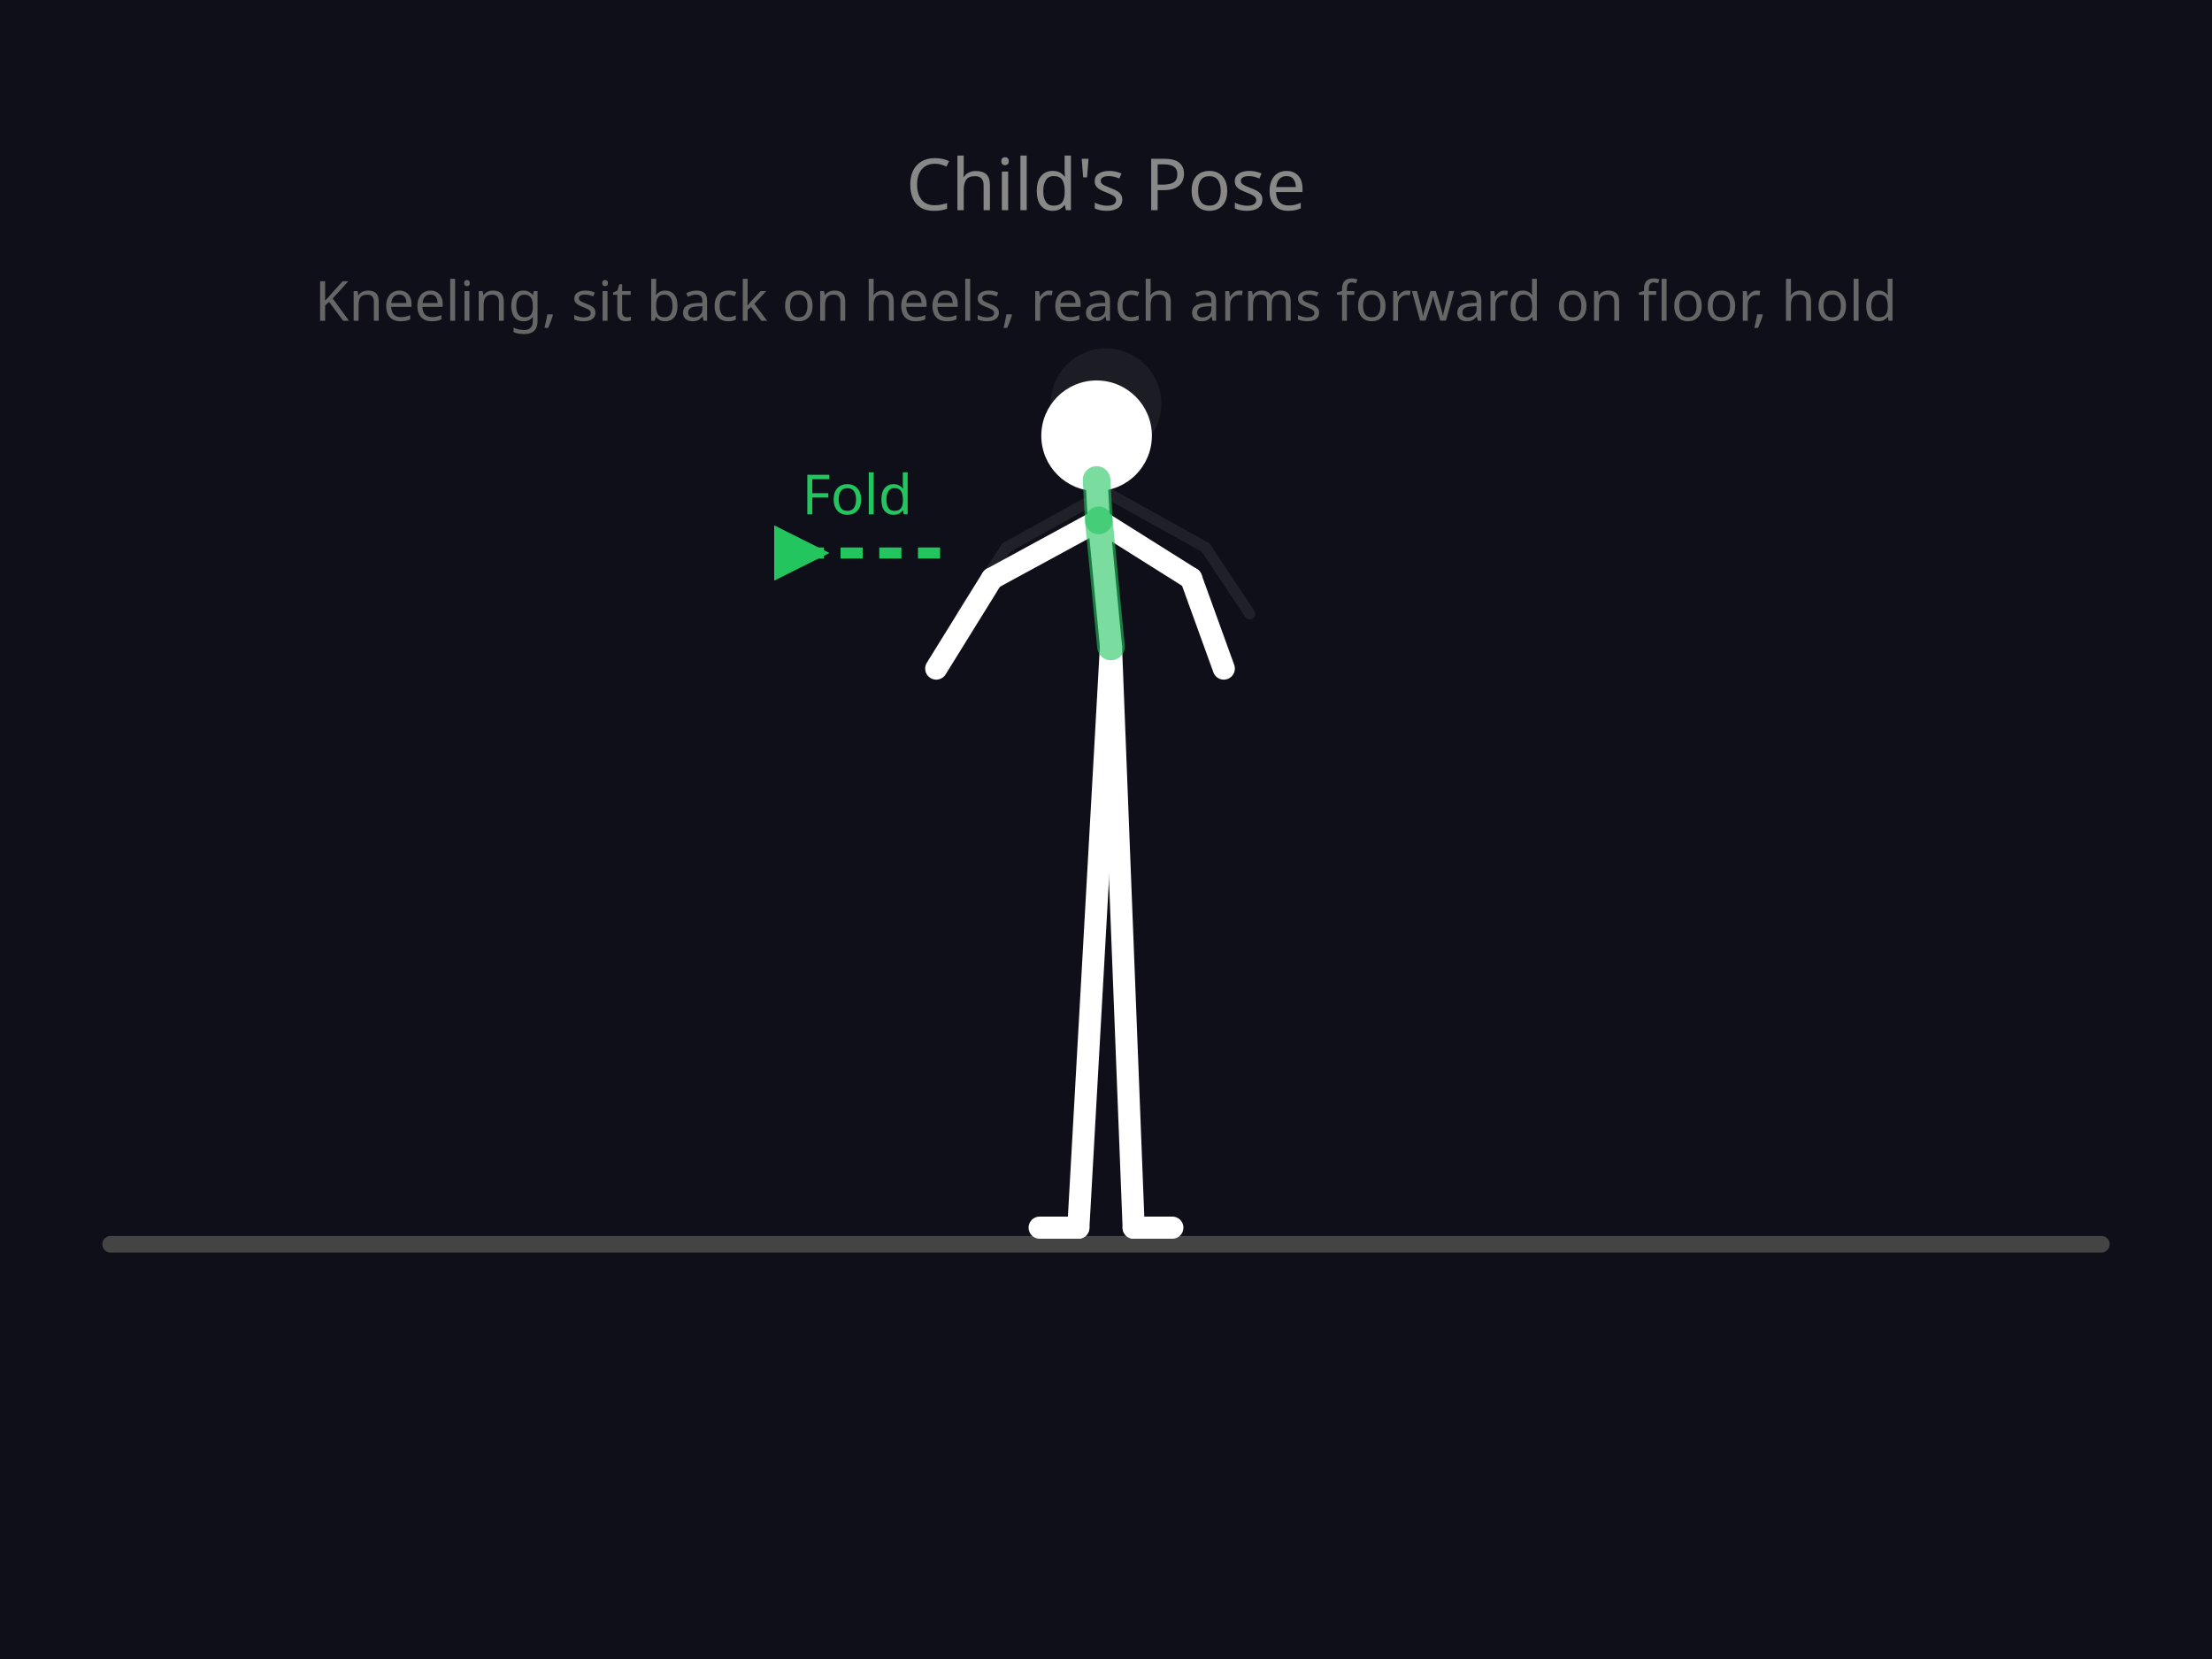
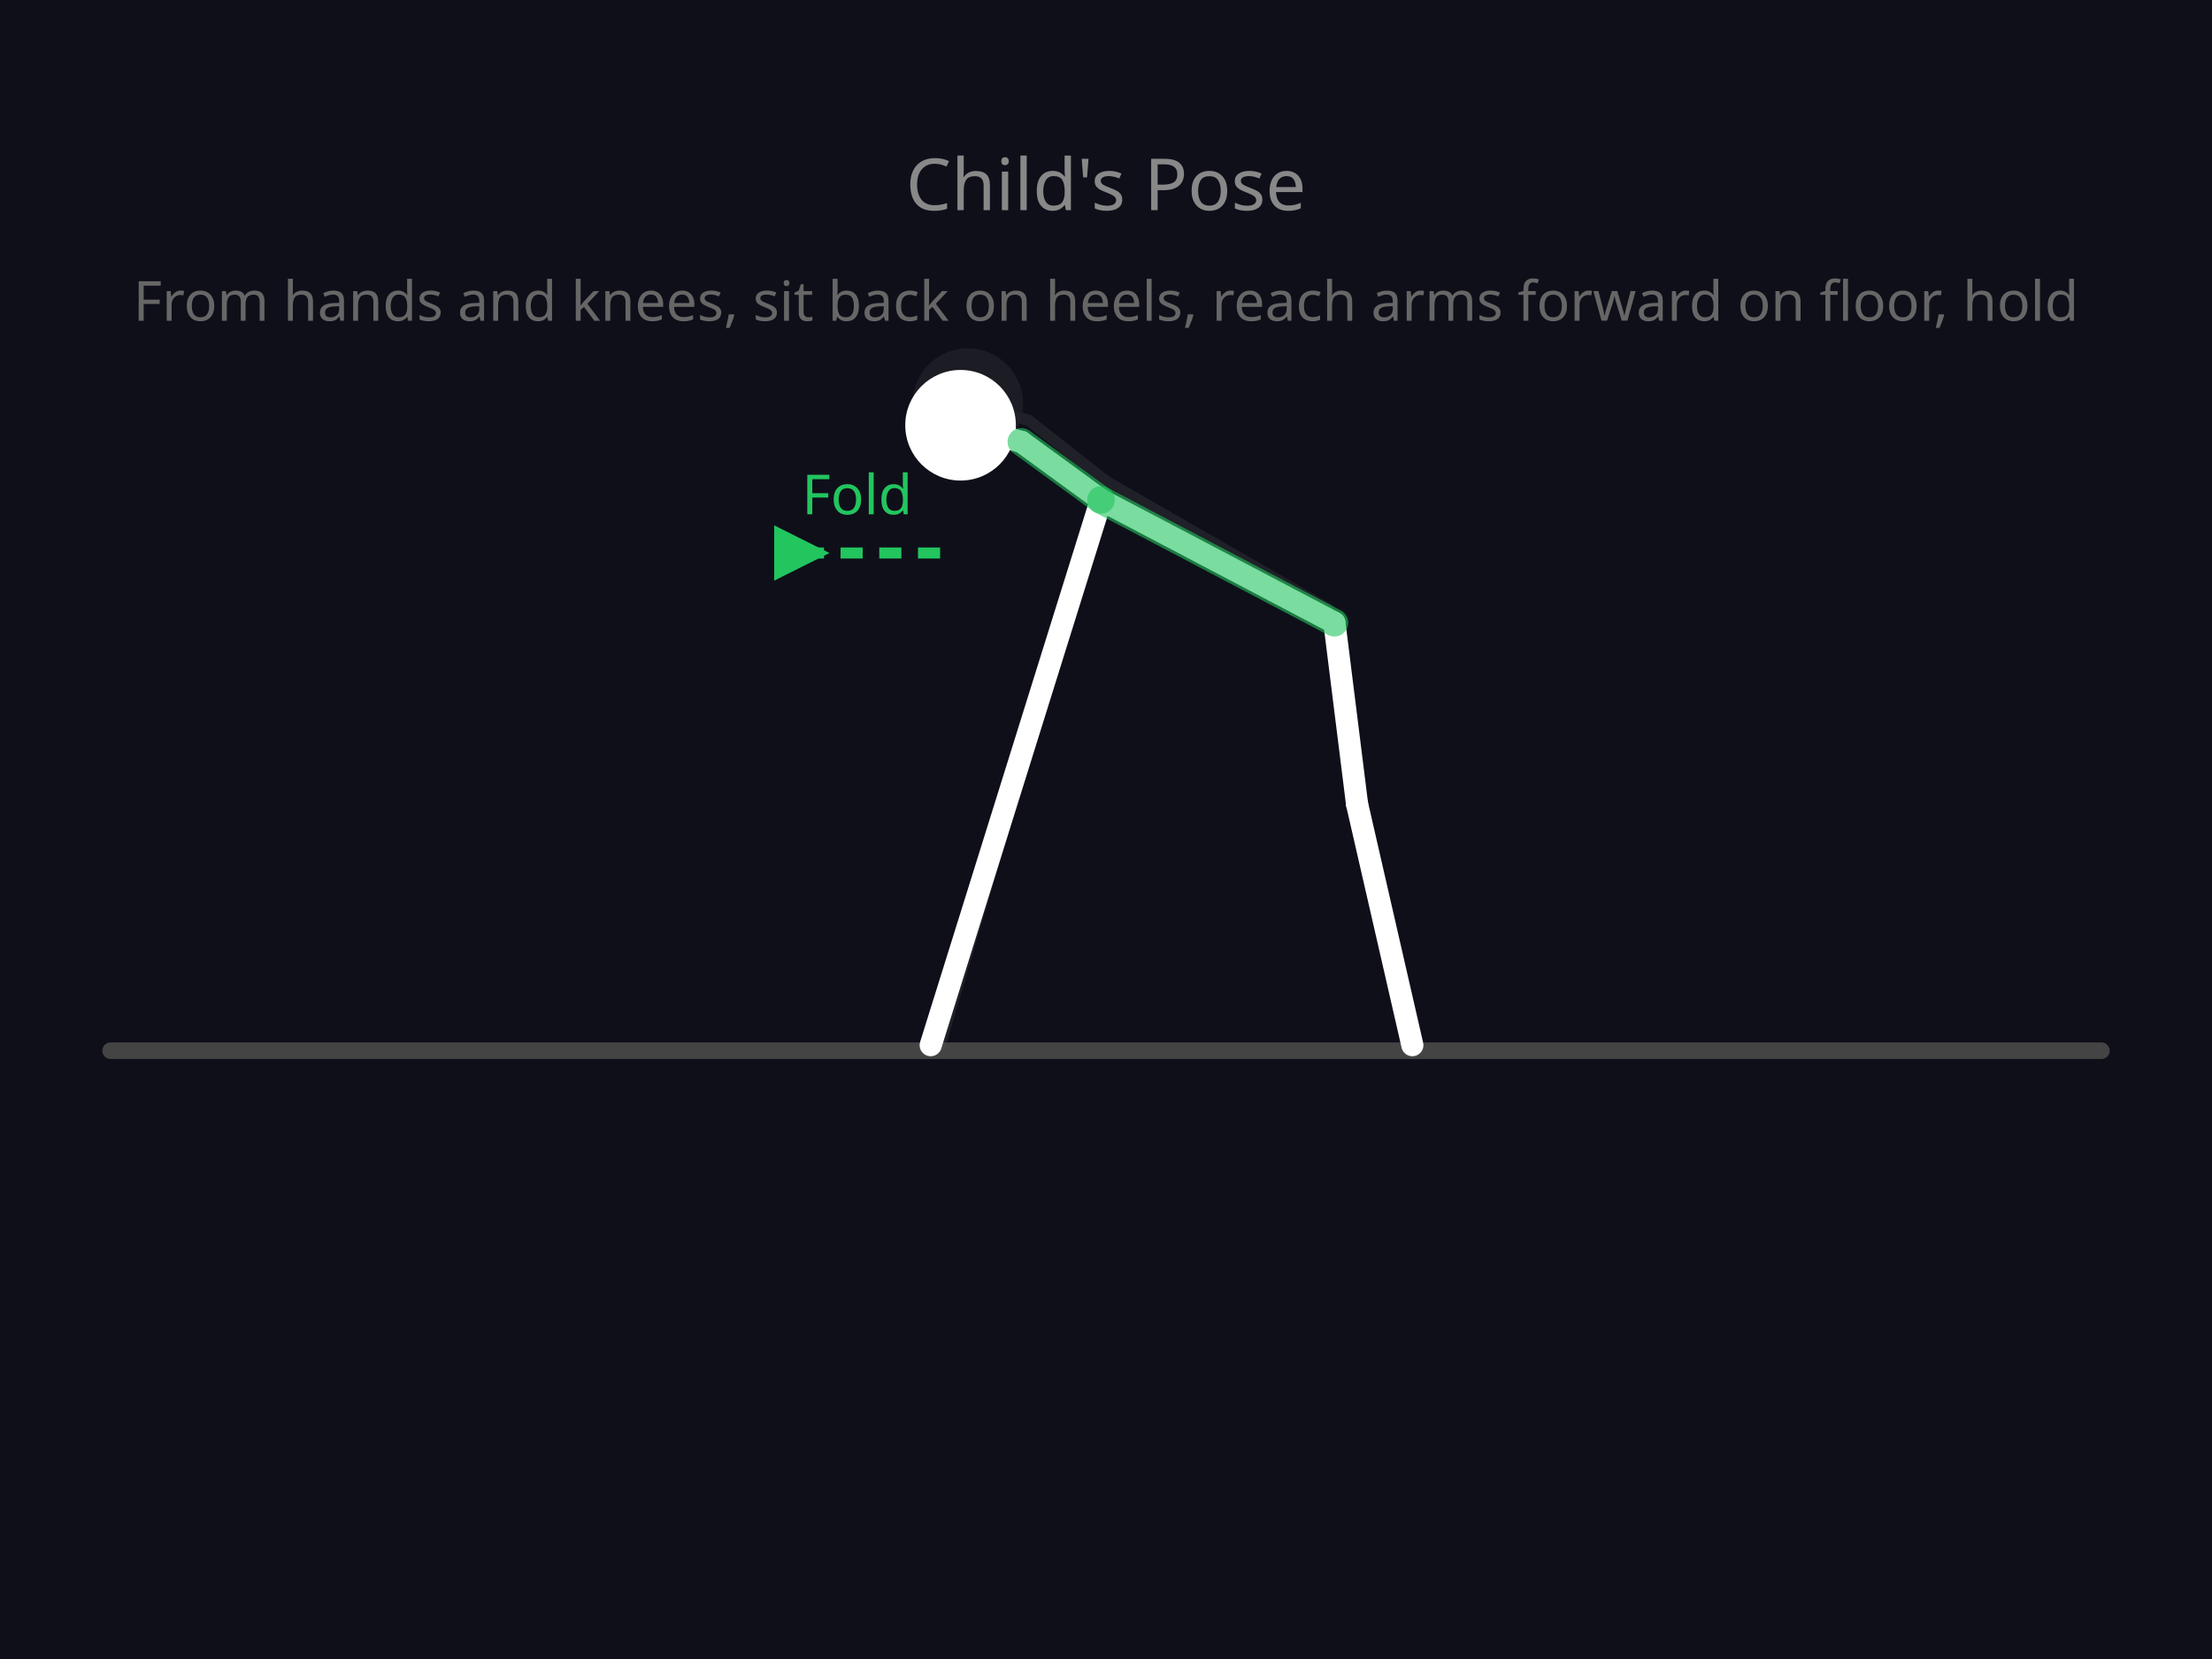
<svg xmlns="http://www.w3.org/2000/svg" viewBox="0 0 400 300">
  <rect width="400" height="300" fill="#0f0f1a" />
-   <line x1="20" y1="225" x2="380" y2="225" stroke="#444" stroke-width="3" stroke-linecap="round" />
+   <line x1="20" y1="190" x2="380" y2="190" stroke="#444" stroke-width="3" stroke-linecap="round" />
  <text x="200" y="38" fill="#888" font-size="13" font-family="sans-serif" text-anchor="middle">Child's Pose</text>
-   <text x="200" y="58" fill="#666" font-size="10" font-family="sans-serif" text-anchor="middle">Kneeling, sit back on heels, reach arms forward on floor, hold</text>
+   <text x="200" y="58" fill="#666" font-size="10" font-family="sans-serif" text-anchor="middle">From hands and knees, sit back on heels, reach arms forward on floor, hold</text>
  <g stroke="#555" stroke-width="2" fill="none" stroke-linecap="round" stroke-linejoin="round" opacity="0.25">
-     <circle cx="200" cy="73" r="10" fill="#444" stroke="none" />
-     <line x1="200" y1="73" x2="200" y2="81" />
-     <line x1="200" y1="81" x2="200" y2="89" />
-     <line x1="200" y1="89" x2="200" y2="113" />
-     <line x1="200" y1="89" x2="182" y2="99" />
-     <line x1="182" y1="99" x2="174" y2="111" />
-     <line x1="200" y1="89" x2="218" y2="99" />
-     <line x1="218" y1="99" x2="226" y2="111" />
-     <line x1="200" y1="113" x2="195" y2="222" />
-     <line x1="195" y1="222" x2="188" y2="222" />
-     <line x1="200" y1="113" x2="205" y2="222" />
-     <line x1="205" y1="222" x2="212" y2="222" />
+     <circle cx="175" cy="73" r="10" fill="#444" stroke="none" />
+     <line x1="175" y1="73" x2="186" y2="76" />
+     <line x1="186" y1="76" x2="200" y2="87" />
+     <line x1="200" y1="87" x2="240" y2="110" />
+     <line x1="200" y1="87" x2="170" y2="189" />
+     <line x1="240" y1="110" x2="245" y2="145" />
+     <line x1="245" y1="145" x2="255" y2="189" />
  </g>
  <g stroke="#FFF" stroke-width="4" fill="none" stroke-linecap="round" stroke-linejoin="round">
-     <circle cx="198.3" cy="78.8" r="10" fill="#FFF" stroke="none" />
-     <line x1="198.3" y1="78.8" x2="198.3" y2="86.8" />
-     <line x1="198.3" y1="86.8" x2="198.7" y2="94.1" />
-     <line x1="198.7" y1="94.1" x2="200.9" y2="116.9" />
-     <line x1="198.7" y1="94.1" x2="179.4" y2="104.6" />
-     <line x1="179.4" y1="104.6" x2="169.3" y2="120.9" />
-     <line x1="198.7" y1="94.1" x2="215.4" y2="104.6" />
-     <line x1="215.4" y1="104.6" x2="221.3" y2="120.9" />
-     <line x1="200.9" y1="116.9" x2="195" y2="222" />
-     <line x1="195" y1="222" x2="188" y2="222" />
-     <line x1="200.9" y1="116.9" x2="205" y2="222" />
-     <line x1="205" y1="222" x2="212" y2="222" />
-     <line x1="198.3" y1="86.8" x2="198.7" y2="94.1" stroke="#22C55E" stroke-width="5" opacity="0.6" />
-     <line x1="198.7" y1="94.1" x2="200.9" y2="116.9" stroke="#22C55E" stroke-width="5" opacity="0.6" />
+     <circle cx="173.7" cy="76.9" r="10" fill="#FFF" stroke="none" />
+     <line x1="173.7" y1="76.9" x2="184.7" y2="79.9" />
+     <line x1="184.7" y1="79.9" x2="199.1" y2="90.4" />
+     <line x1="199.1" y1="90.4" x2="241.3" y2="112.6" />
+     <line x1="199.1" y1="90.4" x2="168.3" y2="189" />
+     <line x1="241.3" y1="112.6" x2="245.4" y2="145.4" />
+     <line x1="245.4" y1="145.4" x2="255.4" y2="189" />
+     <line x1="184.7" y1="79.9" x2="199.1" y2="90.4" stroke="#22C55E" stroke-width="5" opacity="0.6" />
+     <line x1="199.1" y1="90.4" x2="241.3" y2="112.6" stroke="#22C55E" stroke-width="5" opacity="0.6" />
  </g>
  <line x1="170" y1="100" x2="140" y2="100" stroke="#22C55E" stroke-width="2" stroke-dasharray="4,3" />
  <polygon points="140,95 150,100 140,105" fill="#22C55E" />
  <text x="155" y="93" fill="#22C55E" font-size="10" text-anchor="middle" font-family="sans-serif">Fold</text>
</svg>
